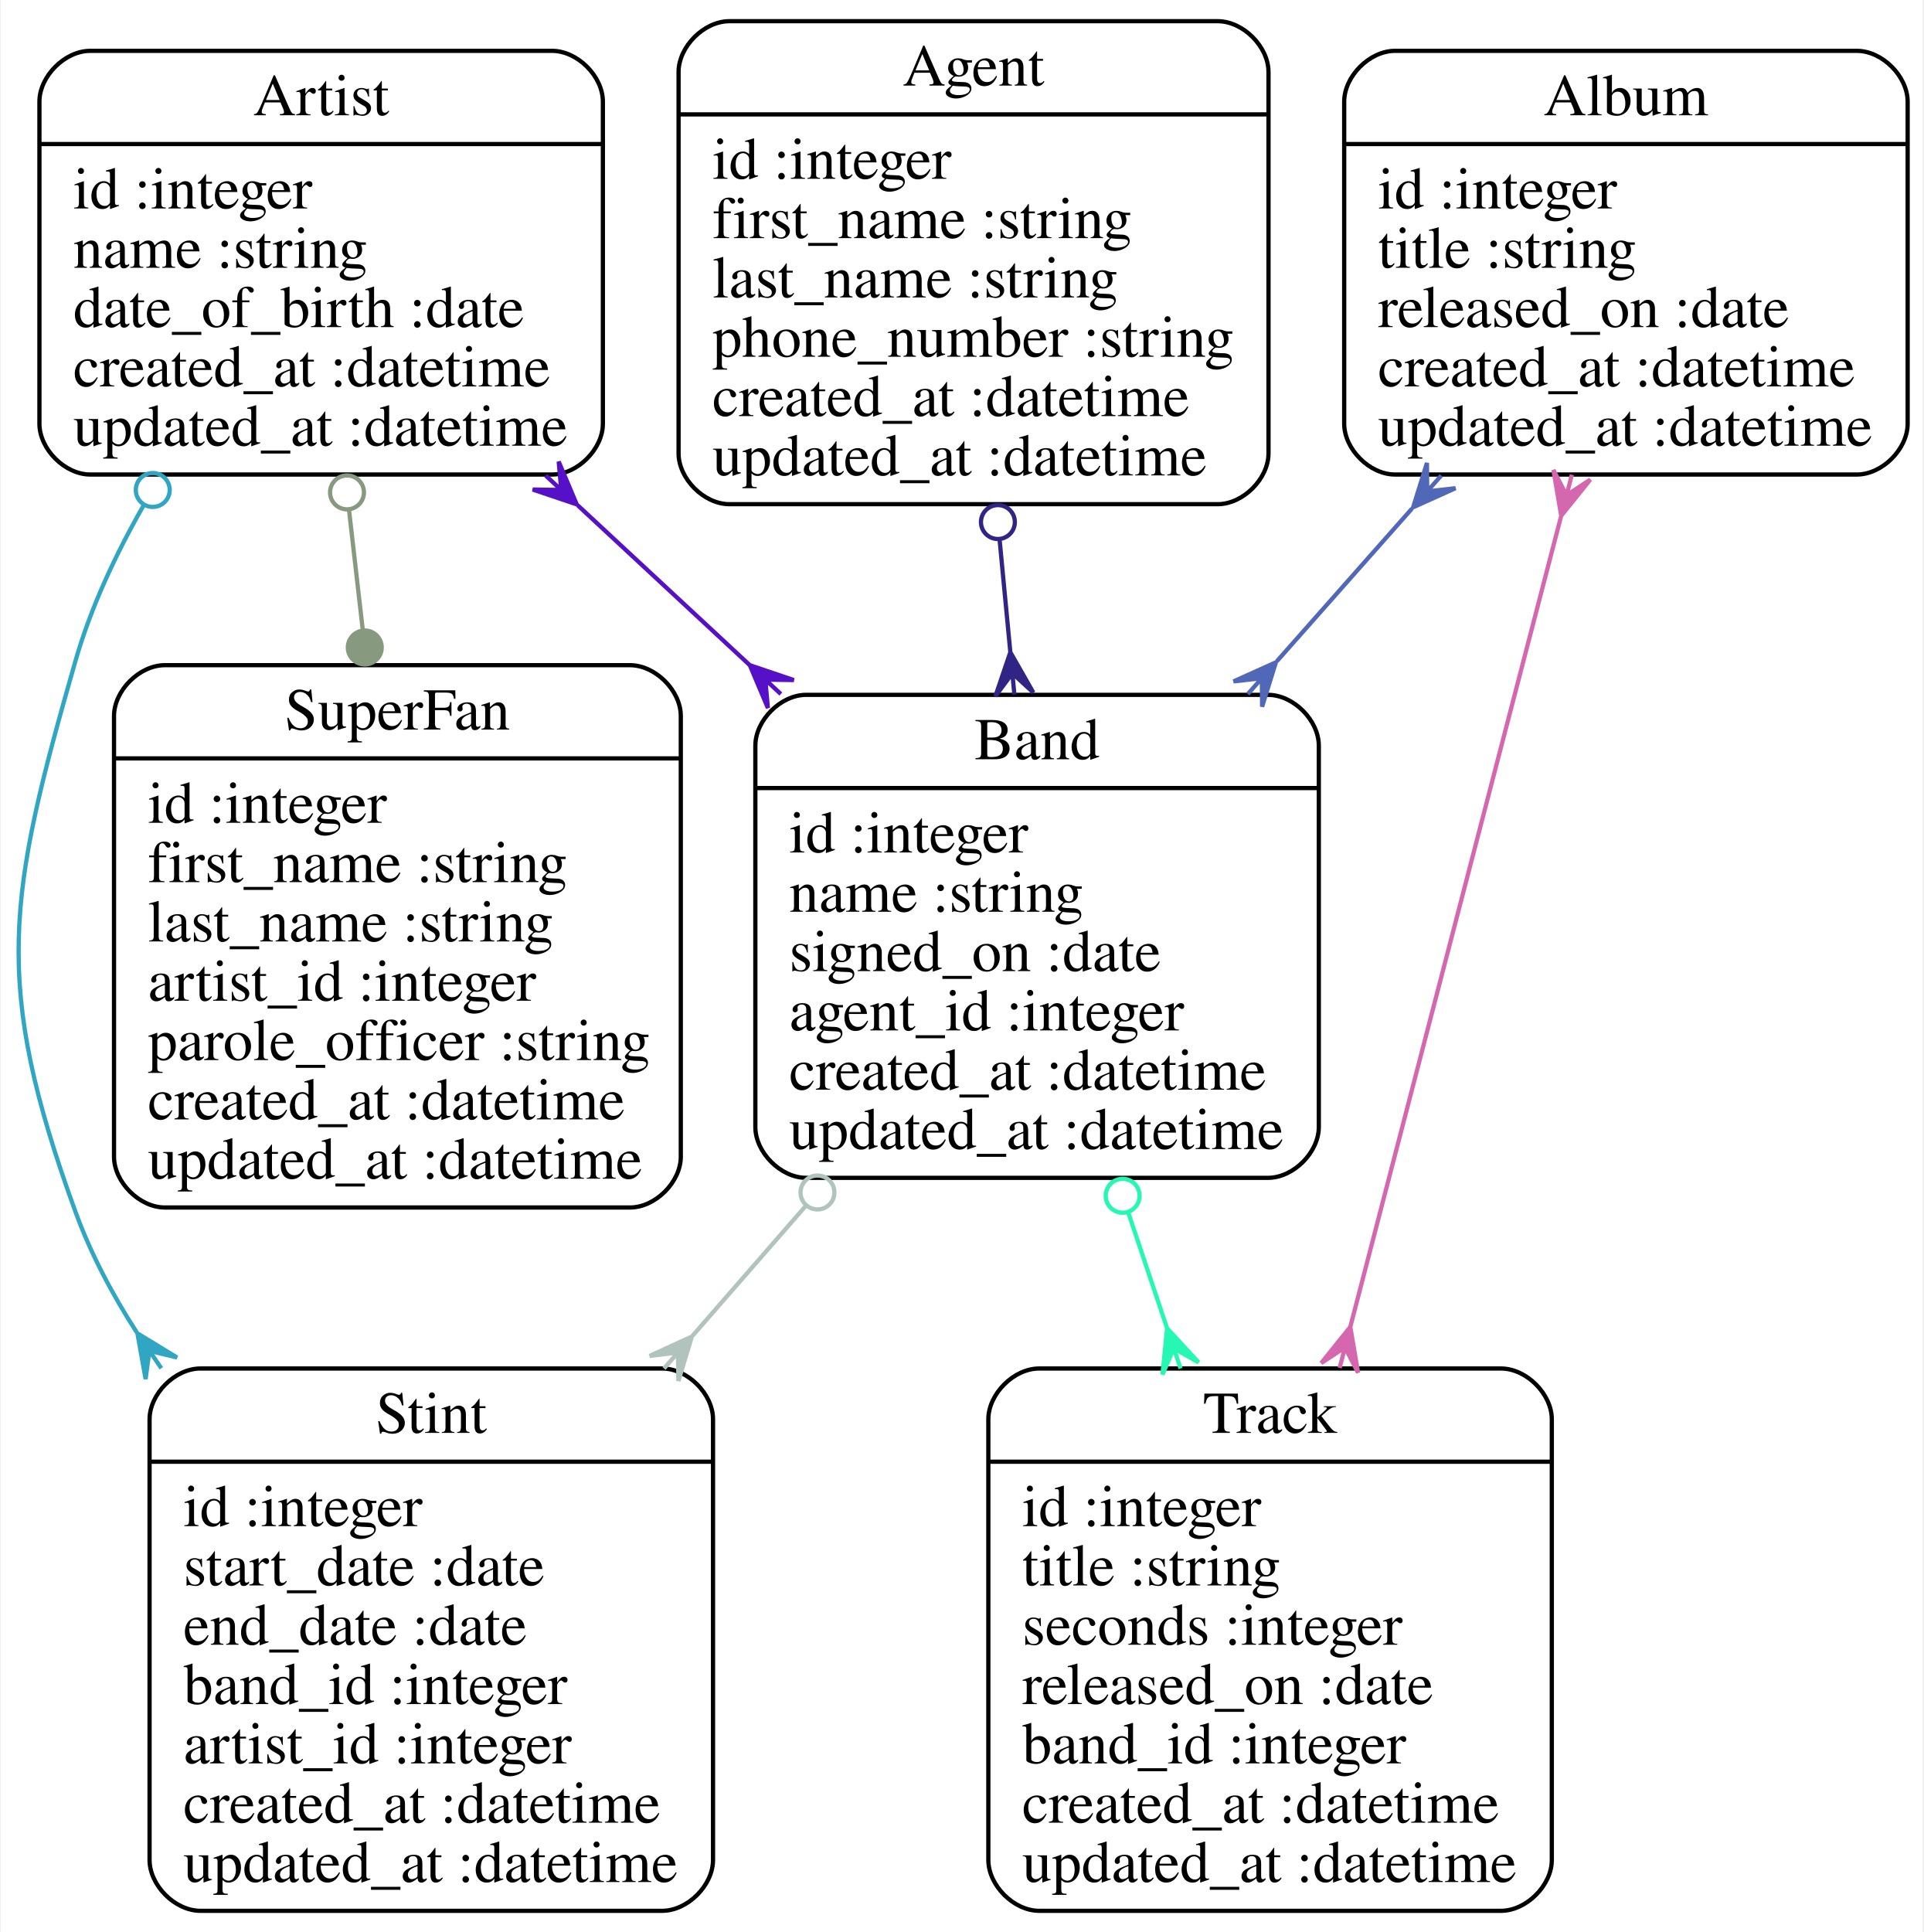
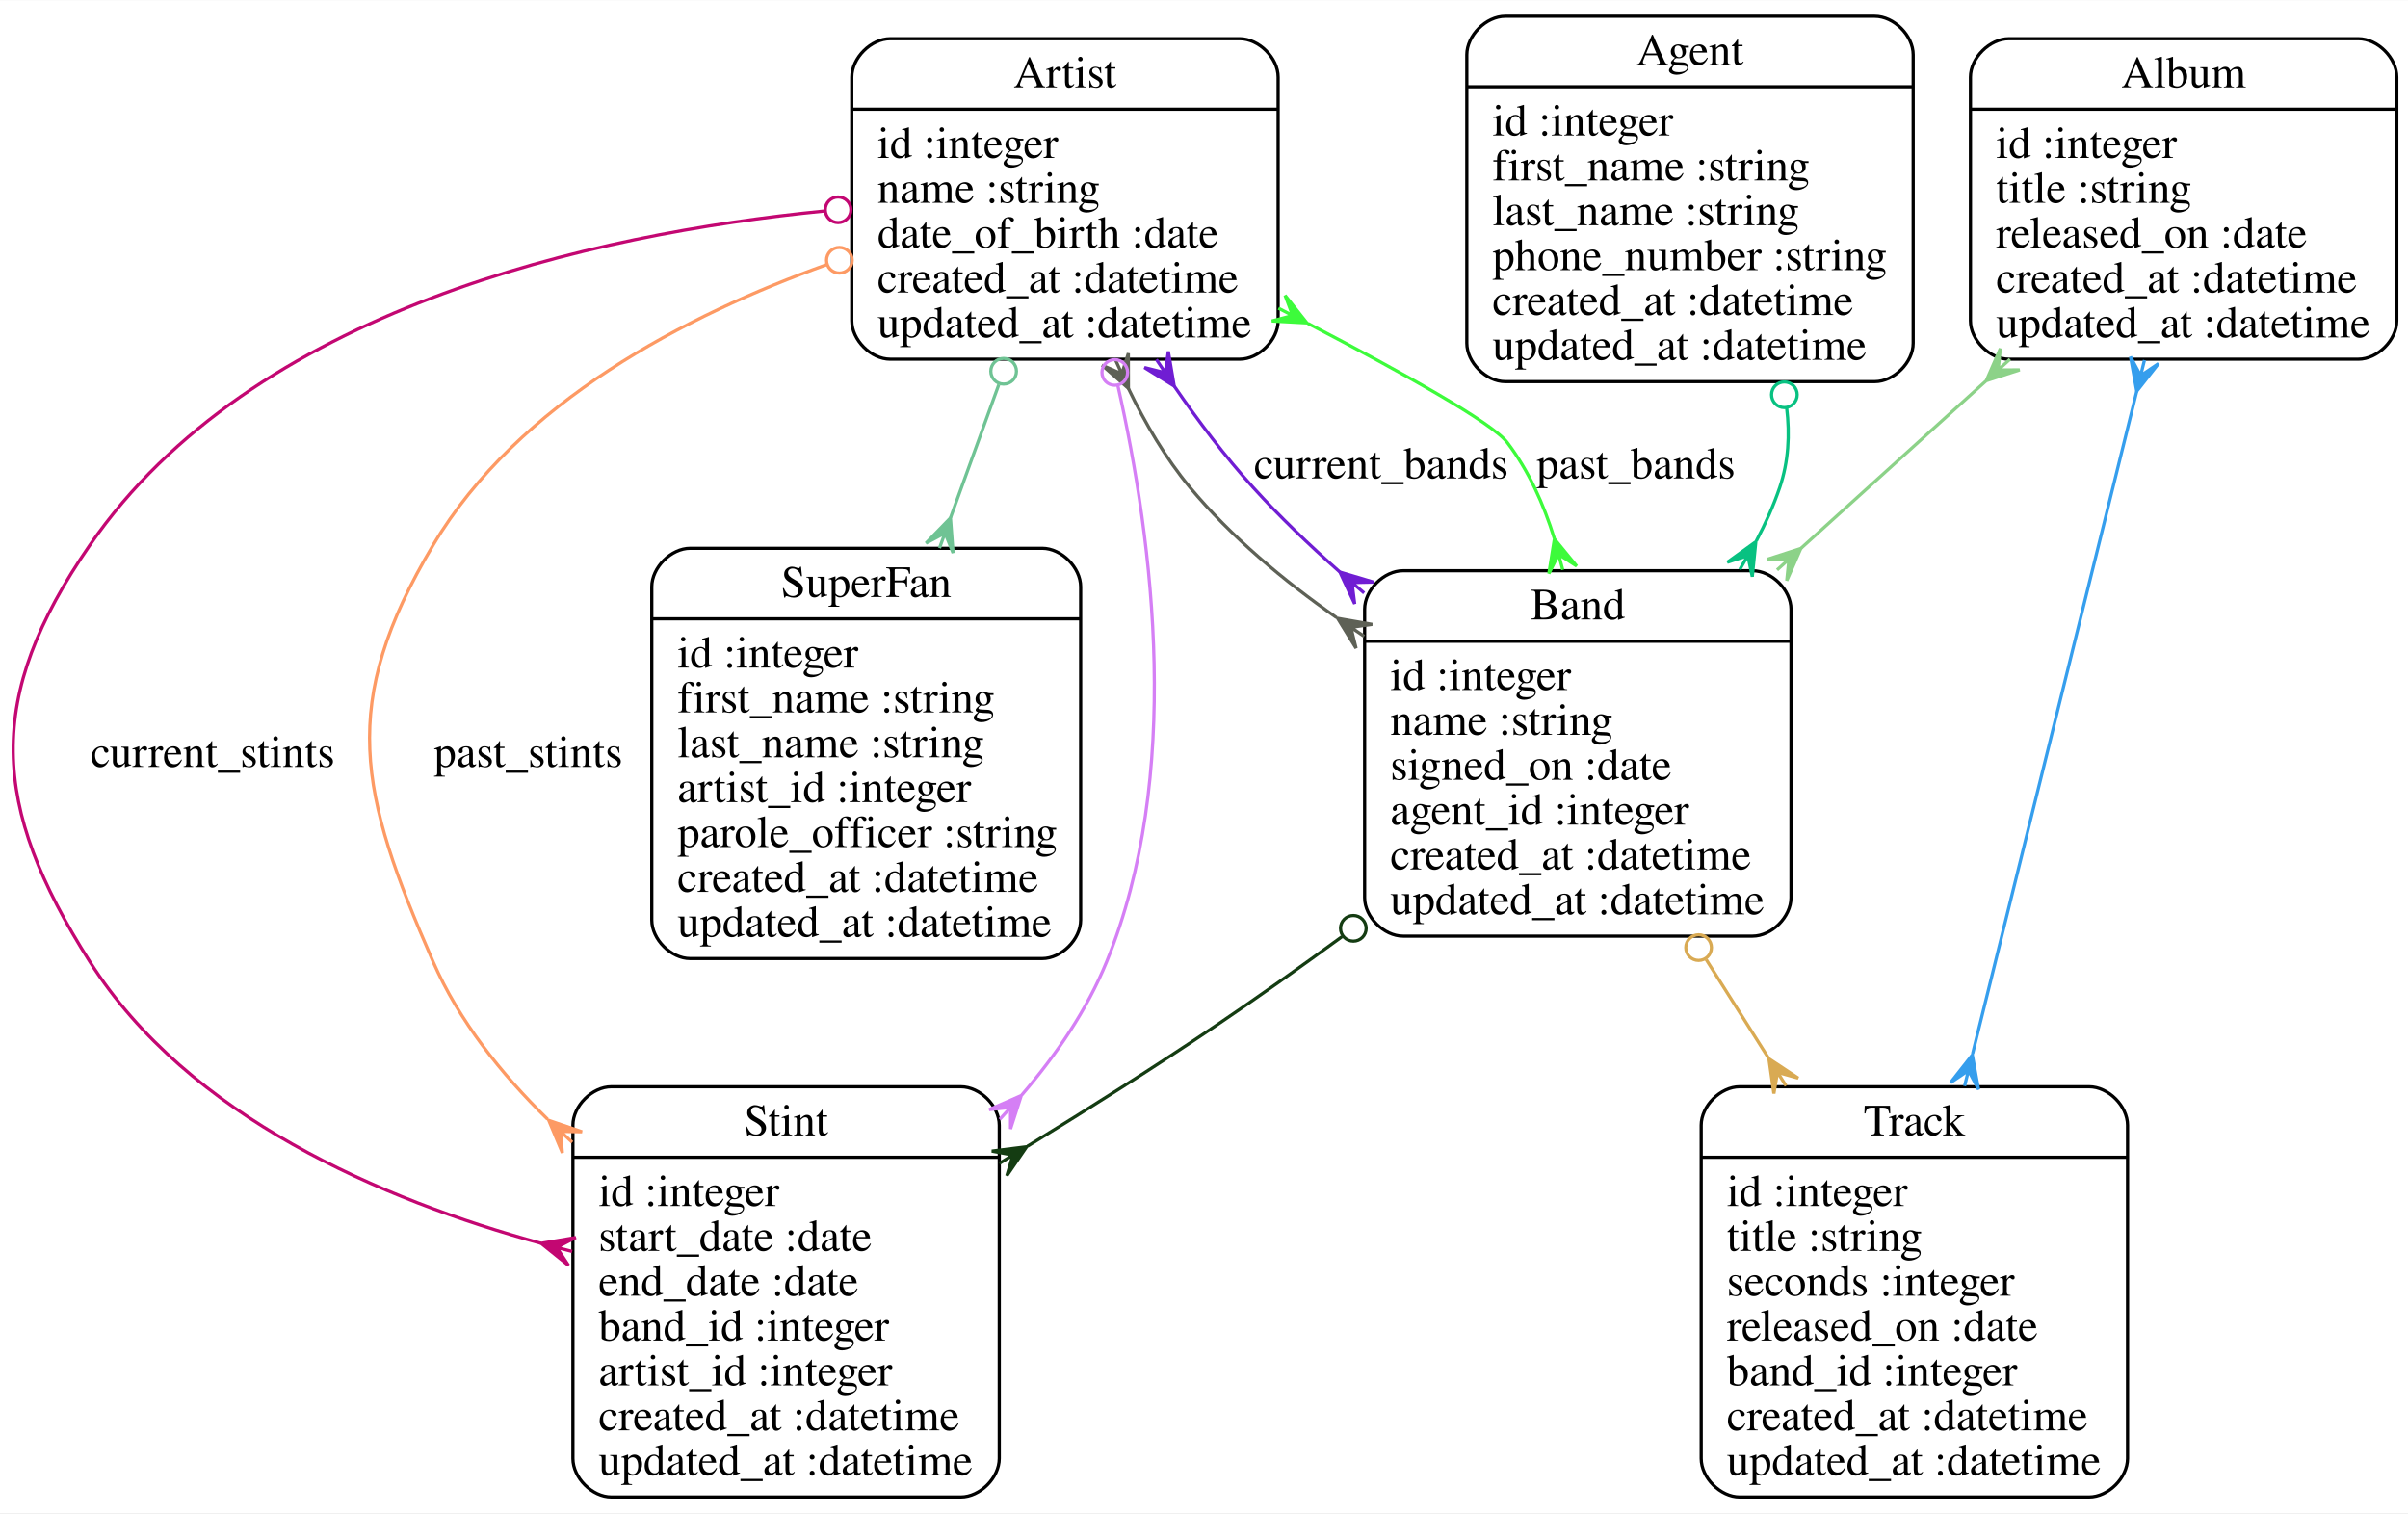
- <svg xmlns="http://www.w3.org/2000/svg" width="454pt" height="456pt" viewBox="0.00 0.00 453.62 456.00">
-   <g id="graph0" class="graph" transform="scale(1 1) rotate(0) translate(4 452)">
-     <polygon fill="white" stroke="none" points="-4,4 -4,-452 449.621,-452 449.621,4 -4,4" />
+ <svg xmlns="http://www.w3.org/2000/svg" width="751pt" height="472pt" viewBox="0.00 0.00 751.24 472.00">
+   <g id="graph0" class="graph" transform="scale(1 1) rotate(0) translate(4 468)">
+     <polygon fill="white" stroke="none" points="-4,4 -4,-468 747.24,-468 747.24,4 -4,4" />
    <g id="node1" class="node">
-       <path fill="none" stroke="black" d="M167.992,-333C167.992,-333 283.25,-333 283.25,-333 289.25,-333 295.25,-339 295.25,-345 295.25,-345 295.25,-435 295.25,-435 295.25,-441 289.25,-447 283.25,-447 283.25,-447 167.992,-447 167.992,-447 161.992,-447 155.992,-441 155.992,-435 155.992,-435 155.992,-345 155.992,-345 155.992,-339 161.992,-333 167.992,-333" />
-       <text text-anchor="middle" x="225.621" y="-431.8" font-family="Times,serif" font-size="14.00">Agent</text>
-       <polyline fill="none" stroke="black" points="155.992,-425 295.25,-425 " />
-       <text text-anchor="start" x="163.992" y="-409.8" font-family="Times,serif" font-size="14.00">id :integer</text>
-       <text text-anchor="start" x="163.992" y="-395.8" font-family="Times,serif" font-size="14.00">first_name :string</text>
-       <text text-anchor="start" x="163.992" y="-381.8" font-family="Times,serif" font-size="14.00">last_name :string</text>
-       <text text-anchor="start" x="163.992" y="-367.8" font-family="Times,serif" font-size="14.00">phone_number :string</text>
-       <text text-anchor="start" x="163.992" y="-353.8" font-family="Times,serif" font-size="14.00">created_at :datetime</text>
-       <text text-anchor="start" x="163.992" y="-339.8" font-family="Times,serif" font-size="14.00">updated_at :datetime</text>
+       <path fill="none" stroke="black" d="M465.611,-349C465.611,-349 580.87,-349 580.87,-349 586.87,-349 592.87,-355 592.87,-361 592.87,-361 592.87,-451 592.87,-451 592.87,-457 586.87,-463 580.87,-463 580.87,-463 465.611,-463 465.611,-463 459.611,-463 453.611,-457 453.611,-451 453.611,-451 453.611,-361 453.611,-361 453.611,-355 459.611,-349 465.611,-349" />
+       <text text-anchor="middle" x="523.24" y="-447.8" font-family="Times,serif" font-size="14.00">Agent</text>
+       <polyline fill="none" stroke="black" points="453.611,-441 592.87,-441 " />
+       <text text-anchor="start" x="461.611" y="-425.8" font-family="Times,serif" font-size="14.00">id :integer</text>
+       <text text-anchor="start" x="461.611" y="-411.8" font-family="Times,serif" font-size="14.00">first_name :string</text>
+       <text text-anchor="start" x="461.611" y="-397.8" font-family="Times,serif" font-size="14.00">last_name :string</text>
+       <text text-anchor="start" x="461.611" y="-383.8" font-family="Times,serif" font-size="14.00">phone_number :string</text>
+       <text text-anchor="start" x="461.611" y="-369.8" font-family="Times,serif" font-size="14.00">created_at :datetime</text>
+       <text text-anchor="start" x="461.611" y="-355.8" font-family="Times,serif" font-size="14.00">updated_at :datetime</text>
    </g>
    <g id="node4" class="node">
-       <path fill="none" stroke="black" d="M186.116,-174C186.116,-174 295.126,-174 295.126,-174 301.126,-174 307.126,-180 307.126,-186 307.126,-186 307.126,-276 307.126,-276 307.126,-282 301.126,-288 295.126,-288 295.126,-288 186.116,-288 186.116,-288 180.116,-288 174.116,-282 174.116,-276 174.116,-276 174.116,-186 174.116,-186 174.116,-180 180.116,-174 186.116,-174" />
-       <text text-anchor="middle" x="240.621" y="-272.8" font-family="Times,serif" font-size="14.00">Band</text>
-       <polyline fill="none" stroke="black" points="174.116,-266 307.126,-266 " />
-       <text text-anchor="start" x="182.116" y="-250.8" font-family="Times,serif" font-size="14.00">id :integer</text>
-       <text text-anchor="start" x="182.116" y="-236.8" font-family="Times,serif" font-size="14.00">name :string</text>
-       <text text-anchor="start" x="182.116" y="-222.8" font-family="Times,serif" font-size="14.00">signed_on :date</text>
-       <text text-anchor="start" x="182.116" y="-208.8" font-family="Times,serif" font-size="14.00">agent_id :integer</text>
-       <text text-anchor="start" x="182.116" y="-194.8" font-family="Times,serif" font-size="14.00">created_at :datetime</text>
-       <text text-anchor="start" x="182.116" y="-180.8" font-family="Times,serif" font-size="14.00">updated_at :datetime</text>
+       <path fill="none" stroke="black" d="M433.735,-176C433.735,-176 542.746,-176 542.746,-176 548.746,-176 554.746,-182 554.746,-188 554.746,-188 554.746,-278 554.746,-278 554.746,-284 548.746,-290 542.746,-290 542.746,-290 433.735,-290 433.735,-290 427.735,-290 421.735,-284 421.735,-278 421.735,-278 421.735,-188 421.735,-188 421.735,-182 427.735,-176 433.735,-176" />
+       <text text-anchor="middle" x="488.24" y="-274.8" font-family="Times,serif" font-size="14.00">Band</text>
+       <polyline fill="none" stroke="black" points="421.735,-268 554.746,-268 " />
+       <text text-anchor="start" x="429.735" y="-252.8" font-family="Times,serif" font-size="14.00">id :integer</text>
+       <text text-anchor="start" x="429.735" y="-238.8" font-family="Times,serif" font-size="14.00">name :string</text>
+       <text text-anchor="start" x="429.735" y="-224.8" font-family="Times,serif" font-size="14.00">signed_on :date</text>
+       <text text-anchor="start" x="429.735" y="-210.8" font-family="Times,serif" font-size="14.00">agent_id :integer</text>
+       <text text-anchor="start" x="429.735" y="-196.8" font-family="Times,serif" font-size="14.00">created_at :datetime</text>
+       <text text-anchor="start" x="429.735" y="-182.8" font-family="Times,serif" font-size="14.00">updated_at :datetime</text>
    </g>
    <g id="edge1" class="edge">
-       <path fill="none" stroke="#302585" d="M231.784,-324.494C232.613,-315.819 233.464,-306.908 234.296,-298.204" />
-       <ellipse fill="none" stroke="#302585" cx="231.374" cy="-328.781" rx="4" ry="4" />
-       <polygon fill="#302585" stroke="#302585" points="234.309,-298.063 239.74,-288.536 234.785,-293.086 235.26,-288.108 235.26,-288.108 235.26,-288.108 234.785,-293.086 230.781,-287.68 234.309,-298.063 234.309,-298.063" />
+       <path fill="none" stroke="#08c181" d="M553.389,-340.856C554.409,-332.476 553.965,-324.019 551.24,-316 549.316,-310.338 546.826,-304.76 543.95,-299.342" />
+       <ellipse fill="none" stroke="#08c181" cx="552.68" cy="-344.911" rx="4" ry="4" />
+       <polygon fill="#08c181" stroke="#08c181" points="543.778,-299.045 542.673,-288.135 541.277,-294.716 538.776,-290.386 538.776,-290.386 538.776,-290.386 541.277,-294.716 534.88,-292.637 543.778,-299.045 543.778,-299.045" />
    </g>
    <g id="node2" class="node">
-       <path fill="none" stroke="black" d="M325.116,-340C325.116,-340 434.126,-340 434.126,-340 440.126,-340 446.126,-346 446.126,-352 446.126,-352 446.126,-428 446.126,-428 446.126,-434 440.126,-440 434.126,-440 434.126,-440 325.116,-440 325.116,-440 319.116,-440 313.116,-434 313.116,-428 313.116,-428 313.116,-352 313.116,-352 313.116,-346 319.116,-340 325.116,-340" />
-       <text text-anchor="middle" x="379.621" y="-424.8" font-family="Times,serif" font-size="14.00">Album</text>
-       <polyline fill="none" stroke="black" points="313.116,-418 446.126,-418 " />
-       <text text-anchor="start" x="321.116" y="-402.8" font-family="Times,serif" font-size="14.00">id :integer</text>
-       <text text-anchor="start" x="321.116" y="-388.8" font-family="Times,serif" font-size="14.00">title :string</text>
-       <text text-anchor="start" x="321.116" y="-374.8" font-family="Times,serif" font-size="14.00">released_on :date</text>
-       <text text-anchor="start" x="321.116" y="-360.8" font-family="Times,serif" font-size="14.00">created_at :datetime</text>
-       <text text-anchor="start" x="321.116" y="-346.8" font-family="Times,serif" font-size="14.00">updated_at :datetime</text>
+       <path fill="none" stroke="black" d="M622.735,-356C622.735,-356 731.746,-356 731.746,-356 737.746,-356 743.746,-362 743.746,-368 743.746,-368 743.746,-444 743.746,-444 743.746,-450 737.746,-456 731.746,-456 731.746,-456 622.735,-456 622.735,-456 616.735,-456 610.735,-450 610.735,-444 610.735,-444 610.735,-368 610.735,-368 610.735,-362 616.735,-356 622.735,-356" />
+       <text text-anchor="middle" x="677.24" y="-440.8" font-family="Times,serif" font-size="14.00">Album</text>
+       <polyline fill="none" stroke="black" points="610.735,-434 743.746,-434 " />
+       <text text-anchor="start" x="618.735" y="-418.8" font-family="Times,serif" font-size="14.00">id :integer</text>
+       <text text-anchor="start" x="618.735" y="-404.8" font-family="Times,serif" font-size="14.00">title :string</text>
+       <text text-anchor="start" x="618.735" y="-390.8" font-family="Times,serif" font-size="14.00">released_on :date</text>
+       <text text-anchor="start" x="618.735" y="-376.8" font-family="Times,serif" font-size="14.00">created_at :datetime</text>
+       <text text-anchor="start" x="618.735" y="-362.8" font-family="Times,serif" font-size="14.00">updated_at :datetime</text>
    </g>
    <g id="edge3" class="edge">
-       <path fill="none" stroke="#5168b9" d="M329.113,-331.951C318.756,-320.254 307.79,-307.868 297.235,-295.946" />
-       <polygon fill="#5168b9" stroke="#5168b9" points="329.393,-332.268 332.653,-342.738 332.707,-336.011 336.022,-339.755 336.022,-339.755 336.022,-339.755 332.707,-336.011 339.391,-336.772 329.393,-332.268 329.393,-332.268" />
-       <polygon fill="#5168b9" stroke="#5168b9" points="296.998,-295.678 293.738,-285.207 293.684,-291.934 290.369,-288.19 290.369,-288.19 290.369,-288.19 293.684,-291.934 287,-291.173 296.998,-295.678 296.998,-295.678" />
+       <path fill="none" stroke="#8cd288" d="M615.508,-349.147C597.076,-332.47 576.746,-314.077 557.847,-296.977" />
+       <polygon fill="#8cd288" stroke="#8cd288" points="615.665,-349.289 620.061,-359.335 619.373,-352.644 623.08,-355.998 623.08,-355.998 623.08,-355.998 619.373,-352.644 626.099,-352.661 615.665,-349.289 615.665,-349.289" />
+       <polygon fill="#8cd288" stroke="#8cd288" points="557.819,-296.953 553.423,-286.907 554.112,-293.598 550.404,-290.243 550.404,-290.243 550.404,-290.243 554.112,-293.598 547.385,-293.58 557.819,-296.953 557.819,-296.953" />
    </g>
    <g id="node7" class="node">
-       <path fill="none" stroke="black" d="M241.116,-1C241.116,-1 350.126,-1 350.126,-1 356.126,-1 362.126,-7 362.126,-13 362.126,-13 362.126,-117 362.126,-117 362.126,-123 356.126,-129 350.126,-129 350.126,-129 241.116,-129 241.116,-129 235.116,-129 229.116,-123 229.116,-117 229.116,-117 229.116,-13 229.116,-13 229.116,-7 235.116,-1 241.116,-1" />
-       <text text-anchor="middle" x="295.621" y="-113.8" font-family="Times,serif" font-size="14.00">Track</text>
-       <polyline fill="none" stroke="black" points="229.116,-107 362.126,-107 " />
-       <text text-anchor="start" x="237.116" y="-91.8" font-family="Times,serif" font-size="14.00">id :integer</text>
-       <text text-anchor="start" x="237.116" y="-77.8" font-family="Times,serif" font-size="14.00">title :string</text>
-       <text text-anchor="start" x="237.116" y="-63.8" font-family="Times,serif" font-size="14.00">seconds :integer</text>
-       <text text-anchor="start" x="237.116" y="-49.8" font-family="Times,serif" font-size="14.00">released_on :date</text>
-       <text text-anchor="start" x="237.116" y="-35.8" font-family="Times,serif" font-size="14.00">band_id :integer</text>
-       <text text-anchor="start" x="237.116" y="-21.8" font-family="Times,serif" font-size="14.00">created_at :datetime</text>
-       <text text-anchor="start" x="237.116" y="-7.8" font-family="Times,serif" font-size="14.00">updated_at :datetime</text>
+       <path fill="none" stroke="black" d="M538.735,-1C538.735,-1 647.746,-1 647.746,-1 653.746,-1 659.746,-7 659.746,-13 659.746,-13 659.746,-117 659.746,-117 659.746,-123 653.746,-129 647.746,-129 647.746,-129 538.735,-129 538.735,-129 532.735,-129 526.735,-123 526.735,-117 526.735,-117 526.735,-13 526.735,-13 526.735,-7 532.735,-1 538.735,-1" />
+       <text text-anchor="middle" x="593.24" y="-113.8" font-family="Times,serif" font-size="14.00">Track</text>
+       <polyline fill="none" stroke="black" points="526.735,-107 659.746,-107 " />
+       <text text-anchor="start" x="534.735" y="-91.8" font-family="Times,serif" font-size="14.00">id :integer</text>
+       <text text-anchor="start" x="534.735" y="-77.8" font-family="Times,serif" font-size="14.00">title :string</text>
+       <text text-anchor="start" x="534.735" y="-63.8" font-family="Times,serif" font-size="14.00">seconds :integer</text>
+       <text text-anchor="start" x="534.735" y="-49.8" font-family="Times,serif" font-size="14.00">released_on :date</text>
+       <text text-anchor="start" x="534.735" y="-35.8" font-family="Times,serif" font-size="14.00">band_id :integer</text>
+       <text text-anchor="start" x="534.735" y="-21.8" font-family="Times,serif" font-size="14.00">created_at :datetime</text>
+       <text text-anchor="start" x="534.735" y="-7.8" font-family="Times,serif" font-size="14.00">updated_at :datetime</text>
    </g>
    <g id="edge2" class="edge">
-       <path fill="none" stroke="#d567ae" d="M364.284,-330.025C350.303,-276.267 329.603,-196.669 314.588,-138.933" />
-       <polygon fill="#d567ae" stroke="#d567ae" points="364.346,-330.265 362.508,-341.076 365.605,-335.104 366.863,-339.943 366.863,-339.943 366.863,-339.943 365.605,-335.104 371.218,-338.811 364.346,-330.265 364.346,-330.265" />
-       <polygon fill="#d567ae" stroke="#d567ae" points="314.559,-138.82 316.397,-128.009 313.3,-133.981 312.042,-129.142 312.042,-129.142 312.042,-129.142 313.3,-133.981 307.687,-130.275 314.559,-138.82 314.559,-138.82" />
+       <path fill="none" stroke="#359eed" d="M662.597,-345.903C648.367,-288.477 626.722,-201.123 611.403,-139.298" />
+       <polygon fill="#359eed" stroke="#359eed" points="662.621,-346 660.658,-356.789 663.823,-350.853 665.026,-355.706 665.026,-355.706 665.026,-355.706 663.823,-350.853 669.394,-354.624 662.621,-346 662.621,-346" />
+       <polygon fill="#359eed" stroke="#359eed" points="611.31,-138.926 613.273,-128.137 610.108,-134.073 608.905,-129.22 608.905,-129.22 608.905,-129.22 610.108,-134.073 604.537,-130.302 611.31,-138.926 611.31,-138.926" />
    </g>
    <g id="node3" class="node">
-       <path fill="none" stroke="black" d="M17.116,-340C17.116,-340 126.126,-340 126.126,-340 132.126,-340 138.126,-346 138.126,-352 138.126,-352 138.126,-428 138.126,-428 138.126,-434 132.126,-440 126.126,-440 126.126,-440 17.116,-440 17.116,-440 11.116,-440 5.116,-434 5.116,-428 5.116,-428 5.116,-352 5.116,-352 5.116,-346 11.116,-340 17.116,-340" />
-       <text text-anchor="middle" x="71.621" y="-424.8" font-family="Times,serif" font-size="14.00">Artist</text>
-       <polyline fill="none" stroke="black" points="5.116,-418 138.126,-418 " />
-       <text text-anchor="start" x="13.116" y="-402.8" font-family="Times,serif" font-size="14.00">id :integer</text>
-       <text text-anchor="start" x="13.116" y="-388.8" font-family="Times,serif" font-size="14.00">name :string</text>
-       <text text-anchor="start" x="13.116" y="-374.8" font-family="Times,serif" font-size="14.00">date_of_birth :date</text>
-       <text text-anchor="start" x="13.116" y="-360.8" font-family="Times,serif" font-size="14.00">created_at :datetime</text>
-       <text text-anchor="start" x="13.116" y="-346.8" font-family="Times,serif" font-size="14.00">updated_at :datetime</text>
+       <path fill="none" stroke="black" d="M273.735,-356C273.735,-356 382.746,-356 382.746,-356 388.746,-356 394.746,-362 394.746,-368 394.746,-368 394.746,-444 394.746,-444 394.746,-450 388.746,-456 382.746,-456 382.746,-456 273.735,-456 273.735,-456 267.735,-456 261.735,-450 261.735,-444 261.735,-444 261.735,-368 261.735,-368 261.735,-362 267.735,-356 273.735,-356" />
+       <text text-anchor="middle" x="328.24" y="-440.8" font-family="Times,serif" font-size="14.00">Artist</text>
+       <polyline fill="none" stroke="black" points="261.735,-434 394.746,-434 " />
+       <text text-anchor="start" x="269.735" y="-418.8" font-family="Times,serif" font-size="14.00">id :integer</text>
+       <text text-anchor="start" x="269.735" y="-404.8" font-family="Times,serif" font-size="14.00">name :string</text>
+       <text text-anchor="start" x="269.735" y="-390.8" font-family="Times,serif" font-size="14.00">date_of_birth :date</text>
+       <text text-anchor="start" x="269.735" y="-376.8" font-family="Times,serif" font-size="14.00">created_at :datetime</text>
+       <text text-anchor="start" x="269.735" y="-362.8" font-family="Times,serif" font-size="14.00">updated_at :datetime</text>
+     </g>
+     <g id="edge8" class="edge">
+       <path fill="none" stroke="#5e6156" d="M348.054,-346.844C353.291,-335.94 359.652,-325.117 367.24,-316 380.027,-300.636 396.401,-286.963 412.943,-275.396" />
+       <polygon fill="#5e6156" stroke="#5e6156" points="348.04,-346.876 339.817,-354.131 345.978,-351.431 343.917,-355.986 343.917,-355.986 343.917,-355.986 345.978,-351.431 348.017,-357.841 348.04,-346.876 348.04,-346.876" />
+       <polygon fill="#5e6156" stroke="#5e6156" points="413.311,-275.147 424.114,-273.267 417.451,-272.344 421.591,-269.541 421.591,-269.541 421.591,-269.541 417.451,-272.344 419.068,-265.815 413.311,-275.147 413.311,-275.147" />
+     </g>
+     <g id="edge9" class="edge">
+       <path fill="none" stroke="#701dd3" d="M362.345,-347.581C369.869,-336.639 378.216,-325.614 386.936,-316 395.153,-306.941 404.416,-298.052 413.917,-289.665" />
+       <polygon fill="#701dd3" stroke="#701dd3" points="362.331,-347.603 353.022,-353.4 359.545,-351.755 356.759,-355.907 356.759,-355.907 356.759,-355.907 359.545,-351.755 360.496,-358.414 362.331,-347.603 362.331,-347.603" />
+       <polygon fill="#701dd3" stroke="#701dd3" points="414.004,-289.589 424.514,-286.458 417.788,-286.321 421.572,-283.053 421.572,-283.053 421.572,-283.053 417.788,-286.321 418.631,-279.647 414.004,-289.589 414.004,-289.589" />
+       <text text-anchor="middle" x="426.892" y="-318.8" font-family="Times,serif" font-size="14.00">current_bands</text>
+     </g>
+     <g id="edge10" class="edge">
+       <path fill="none" stroke="#3dfb3b" d="M404.034,-367.162C433.571,-351.792 461.535,-336.201 466.24,-330 472.888,-321.24 477.583,-310.823 480.889,-300.133" />
+       <polygon fill="#3dfb3b" stroke="#3dfb3b" points="403.724,-367.322 392.774,-367.917 399.282,-369.619 394.84,-371.915 394.84,-371.915 394.84,-371.915 399.282,-369.619 396.907,-375.912 403.724,-367.322 403.724,-367.322" />
+       <polygon fill="#3dfb3b" stroke="#3dfb3b" points="480.942,-299.934 487.894,-291.453 482.246,-295.107 483.55,-290.28 483.55,-290.28 483.55,-290.28 482.246,-295.107 479.205,-289.107 480.942,-299.934 480.942,-299.934" />
+       <text text-anchor="middle" x="506.347" y="-318.8" font-family="Times,serif" font-size="14.00">past_bands</text>
+     </g>
+     <g id="node5" class="node">
+       <path fill="none" stroke="black" d="M186.735,-1C186.735,-1 295.746,-1 295.746,-1 301.746,-1 307.746,-7 307.746,-13 307.746,-13 307.746,-117 307.746,-117 307.746,-123 301.746,-129 295.746,-129 295.746,-129 186.735,-129 186.735,-129 180.735,-129 174.735,-123 174.735,-117 174.735,-117 174.735,-13 174.735,-13 174.735,-7 180.735,-1 186.735,-1" />
+       <text text-anchor="middle" x="241.24" y="-113.8" font-family="Times,serif" font-size="14.00">Stint</text>
+       <polyline fill="none" stroke="black" points="174.735,-107 307.746,-107 " />
+       <text text-anchor="start" x="182.735" y="-91.8" font-family="Times,serif" font-size="14.00">id :integer</text>
+       <text text-anchor="start" x="182.735" y="-77.8" font-family="Times,serif" font-size="14.00">start_date :date</text>
+       <text text-anchor="start" x="182.735" y="-63.8" font-family="Times,serif" font-size="14.00">end_date :date</text>
+       <text text-anchor="start" x="182.735" y="-49.8" font-family="Times,serif" font-size="14.00">band_id :integer</text>
+       <text text-anchor="start" x="182.735" y="-35.8" font-family="Times,serif" font-size="14.00">artist_id :integer</text>
+       <text text-anchor="start" x="182.735" y="-21.8" font-family="Times,serif" font-size="14.00">created_at :datetime</text>
+       <text text-anchor="start" x="182.735" y="-7.8" font-family="Times,serif" font-size="14.00">updated_at :datetime</text>
+     </g>
+     <g id="edge5" class="edge">
+       <path fill="none" stroke="#c30772" d="M253.226,-402.231C180.797,-395.053 74.843,-371.663 24.033,-298 -8.772,-250.439 -6.945,-216.771 24.033,-168 54.816,-119.536 115.403,-93.692 164.784,-80.159" />
+       <ellipse fill="none" stroke="#c30772" cx="257.463" cy="-402.622" rx="4" ry="4" />
+       <polygon fill="#c30772" stroke="#c30772" points="164.825,-80.148 175.639,-81.966 169.662,-78.88 174.498,-77.613 174.498,-77.613 174.498,-77.613 169.662,-78.88 173.358,-73.26 164.825,-80.148 164.825,-80.148" />
+       <text text-anchor="middle" x="62.344" y="-228.8" font-family="Times,serif" font-size="14.00">current_stints</text>
    </g>
    <g id="edge6" class="edge">
-       <path fill="none" stroke="#5610c7" d="M132.179,-332.742C145.334,-320.521 159.334,-307.515 172.751,-295.051" />
-       <polygon fill="#5610c7" stroke="#5610c7" points="131.956,-332.949 121.567,-336.458 128.293,-336.352 124.63,-339.755 124.63,-339.755 124.63,-339.755 128.293,-336.352 127.693,-343.052 131.956,-332.949 131.956,-332.949" />
-       <polygon fill="#5610c7" stroke="#5610c7" points="172.809,-294.997 183.199,-291.487 176.473,-291.594 180.136,-288.19 180.136,-288.19 180.136,-288.19 176.473,-291.594 177.073,-284.894 172.809,-294.997 172.809,-294.997" />
+       <path fill="none" stroke="#fd9a64" d="M254.08,-385.559C210.001,-369.766 157.662,-342.603 131.123,-298 101.579,-248.347 107.996,-220.947 131.123,-168 139.162,-149.596 152.34,-133.029 166.835,-118.861" />
+       <ellipse fill="none" stroke="#fd9a64" cx="257.862" cy="-386.873" rx="4" ry="4" />
+       <polygon fill="#fd9a64" stroke="#fd9a64" points="167.213,-118.507 177.589,-114.959 170.864,-115.09 174.514,-111.674 174.514,-111.674 174.514,-111.674 170.864,-115.09 171.439,-108.388 167.213,-118.507 167.213,-118.507" />
+       <text text-anchor="middle" x="160.799" y="-228.8" font-family="Times,serif" font-size="14.00">past_stints</text>
    </g>
-     <g id="node5" class="node">
-       <path fill="none" stroke="black" d="M43.116,-1C43.116,-1 152.126,-1 152.126,-1 158.126,-1 164.126,-7 164.126,-13 164.126,-13 164.126,-117 164.126,-117 164.126,-123 158.126,-129 152.126,-129 152.126,-129 43.116,-129 43.116,-129 37.116,-129 31.116,-123 31.116,-117 31.116,-117 31.116,-13 31.116,-13 31.116,-7 37.116,-1 43.116,-1" />
-       <text text-anchor="middle" x="97.621" y="-113.8" font-family="Times,serif" font-size="14.00">Stint</text>
-       <polyline fill="none" stroke="black" points="31.116,-107 164.126,-107 " />
-       <text text-anchor="start" x="39.116" y="-91.8" font-family="Times,serif" font-size="14.00">id :integer</text>
-       <text text-anchor="start" x="39.116" y="-77.8" font-family="Times,serif" font-size="14.00">start_date :date</text>
-       <text text-anchor="start" x="39.116" y="-63.8" font-family="Times,serif" font-size="14.00">end_date :date</text>
-       <text text-anchor="start" x="39.116" y="-49.8" font-family="Times,serif" font-size="14.00">band_id :integer</text>
-       <text text-anchor="start" x="39.116" y="-35.8" font-family="Times,serif" font-size="14.00">artist_id :integer</text>
-       <text text-anchor="start" x="39.116" y="-21.8" font-family="Times,serif" font-size="14.00">created_at :datetime</text>
-       <text text-anchor="start" x="39.116" y="-7.8" font-family="Times,serif" font-size="14.00">updated_at :datetime</text>
-     </g>
-     <g id="edge5" class="edge">
-       <path fill="none" stroke="#31a6c3" d="M29.698,-332.698C23.068,-321.1 17.221,-308.574 13.621,-296 -2.28,-240.453 -6.155,-220.288 13.621,-166 17.208,-156.152 22.239,-146.6 28.075,-137.558" />
-       <ellipse fill="none" stroke="#31a6c3" cx="31.87" cy="-336.352" rx="4" ry="4" />
-       <polygon fill="#31a6c3" stroke="#31a6c3" points="28.248,-137.305 37.61,-131.594 31.072,-133.178 33.896,-129.052 33.896,-129.052 33.896,-129.052 31.072,-133.178 30.182,-126.511 28.248,-137.305 28.248,-137.305" />
+     <g id="edge7" class="edge">
+       <path fill="none" stroke="#d57ff5" d="M344.756,-347.719C355.951,-298.247 364.855,-225.819 341.24,-168 335.106,-152.98 325.576,-138.976 314.787,-126.449" />
+       <ellipse fill="none" stroke="#d57ff5" cx="343.784" cy="-351.868" rx="4" ry="4" />
+       <polygon fill="#d57ff5" stroke="#d57ff5" points="314.624,-126.269 311.266,-115.83 311.275,-122.556 307.925,-118.844 307.925,-118.844 307.925,-118.844 311.275,-122.556 304.584,-121.859 314.624,-126.269 314.624,-126.269" />
    </g>
    <g id="node6" class="node">
-       <path fill="none" stroke="black" d="M34.723,-167C34.723,-167 144.519,-167 144.519,-167 150.519,-167 156.519,-173 156.519,-179 156.519,-179 156.519,-283 156.519,-283 156.519,-289 150.519,-295 144.519,-295 144.519,-295 34.723,-295 34.723,-295 28.723,-295 22.723,-289 22.723,-283 22.723,-283 22.723,-179 22.723,-179 22.723,-173 28.723,-167 34.723,-167" />
-       <text text-anchor="middle" x="89.621" y="-279.8" font-family="Times,serif" font-size="14.00">SuperFan</text>
-       <polyline fill="none" stroke="black" points="22.723,-273 156.519,-273 " />
-       <text text-anchor="start" x="30.723" y="-257.8" font-family="Times,serif" font-size="14.00">id :integer</text>
-       <text text-anchor="start" x="30.723" y="-243.8" font-family="Times,serif" font-size="14.00">first_name :string</text>
-       <text text-anchor="start" x="30.723" y="-229.8" font-family="Times,serif" font-size="14.00">last_name :string</text>
-       <text text-anchor="start" x="30.723" y="-215.8" font-family="Times,serif" font-size="14.00">artist_id :integer</text>
-       <text text-anchor="start" x="30.723" y="-201.8" font-family="Times,serif" font-size="14.00">parole_officer :string</text>
-       <text text-anchor="start" x="30.723" y="-187.8" font-family="Times,serif" font-size="14.00">created_at :datetime</text>
-       <text text-anchor="start" x="30.723" y="-173.8" font-family="Times,serif" font-size="14.00">updated_at :datetime</text>
+       <path fill="none" stroke="black" d="M211.342,-169C211.342,-169 321.139,-169 321.139,-169 327.139,-169 333.139,-175 333.139,-181 333.139,-181 333.139,-285 333.139,-285 333.139,-291 327.139,-297 321.139,-297 321.139,-297 211.342,-297 211.342,-297 205.342,-297 199.342,-291 199.342,-285 199.342,-285 199.342,-181 199.342,-181 199.342,-175 205.342,-169 211.342,-169" />
+       <text text-anchor="middle" x="266.24" y="-281.8" font-family="Times,serif" font-size="14.00">SuperFan</text>
+       <polyline fill="none" stroke="black" points="199.342,-275 333.139,-275 " />
+       <text text-anchor="start" x="207.342" y="-259.8" font-family="Times,serif" font-size="14.00">id :integer</text>
+       <text text-anchor="start" x="207.342" y="-245.8" font-family="Times,serif" font-size="14.00">first_name :string</text>
+       <text text-anchor="start" x="207.342" y="-231.8" font-family="Times,serif" font-size="14.00">last_name :string</text>
+       <text text-anchor="start" x="207.342" y="-217.8" font-family="Times,serif" font-size="14.00">artist_id :integer</text>
+       <text text-anchor="start" x="207.342" y="-203.8" font-family="Times,serif" font-size="14.00">parole_officer :string</text>
+       <text text-anchor="start" x="207.342" y="-189.8" font-family="Times,serif" font-size="14.00">created_at :datetime</text>
+       <text text-anchor="start" x="207.342" y="-175.8" font-family="Times,serif" font-size="14.00">updated_at :datetime</text>
    </g>
    <g id="edge4" class="edge">
-       <path fill="none" stroke="#87997f" d="M78.194,-331.673C79.256,-322.41 80.366,-312.722 81.46,-303.179" />
-       <ellipse fill="none" stroke="#87997f" cx="77.723" cy="-335.781" rx="4" ry="4" />
-       <ellipse fill="#87997f" stroke="#87997f" cx="81.918" cy="-299.184" rx="4" ry="4" />
+       <path fill="none" stroke="#6fc394" d="M307.611,-348.102C302.789,-334.804 297.589,-320.461 292.557,-306.584" />
+       <ellipse fill="none" stroke="#6fc394" cx="309.11" cy="-352.238" rx="4" ry="4" />
+       <polygon fill="#6fc394" stroke="#6fc394" points="292.516,-306.47 293.338,-295.535 290.812,-301.769 289.107,-297.069 289.107,-297.069 289.107,-297.069 290.812,-301.769 284.877,-298.603 292.516,-306.47 292.516,-306.47" />
    </g>
-     <g id="edge8" class="edge">
-       <path fill="none" stroke="#b0c3bc" d="M186.07,-167.438C177.323,-157.407 168.217,-146.964 159.318,-136.757" />
-       <ellipse fill="none" stroke="#b0c3bc" cx="188.78" cy="-170.546" rx="4" ry="4" />
-       <polygon fill="#b0c3bc" stroke="#b0c3bc" points="159.134,-136.546 155.954,-126.052 155.848,-132.778 152.562,-129.009 152.562,-129.009 152.562,-129.009 155.848,-132.778 149.17,-131.966 159.134,-136.546 159.134,-136.546" />
+     <g id="edge12" class="edge">
+       <path fill="none" stroke="#143c12" d="M414.691,-175.846C401.691,-166.348 388.176,-156.74 375.24,-148 356.524,-135.355 335.894,-122.309 316.547,-110.446" />
+       <ellipse fill="none" stroke="#143c12" cx="418.211" cy="-178.43" rx="4" ry="4" />
+       <polygon fill="#143c12" stroke="#143c12" points="316.296,-110.293 310.103,-101.243 312.028,-107.689 307.759,-105.084 307.759,-105.084 307.759,-105.084 312.028,-107.689 305.415,-108.926 316.296,-110.293 316.296,-110.293" />
    </g>
-     <g id="edge7" class="edge">
-       <path fill="none" stroke="#26f8b4" d="M262.179,-165.718C265.152,-156.854 268.222,-147.7 271.241,-138.697" />
-       <ellipse fill="none" stroke="#26f8b4" cx="260.821" cy="-169.768" rx="4" ry="4" />
-       <polygon fill="#26f8b4" stroke="#26f8b4" points="271.31,-138.49 278.756,-130.44 272.9,-133.75 274.49,-129.009 274.49,-129.009 274.49,-129.009 272.9,-133.75 270.223,-127.578 271.31,-138.49 271.31,-138.49" />
+     <g id="edge11" class="edge">
+       <path fill="none" stroke="#d9aa53" d="M528.277,-168.703C534.66,-158.613 541.303,-148.111 547.799,-137.841" />
+       <ellipse fill="none" stroke="#d9aa53" cx="525.927" cy="-172.419" rx="4" ry="4" />
+       <polygon fill="#d9aa53" stroke="#d9aa53" points="547.866,-137.734 557.015,-131.688 550.539,-133.508 553.212,-129.283 553.212,-129.283 553.212,-129.283 550.539,-133.508 549.409,-126.877 547.866,-137.734 547.866,-137.734" />
    </g>
  </g>
</svg>
